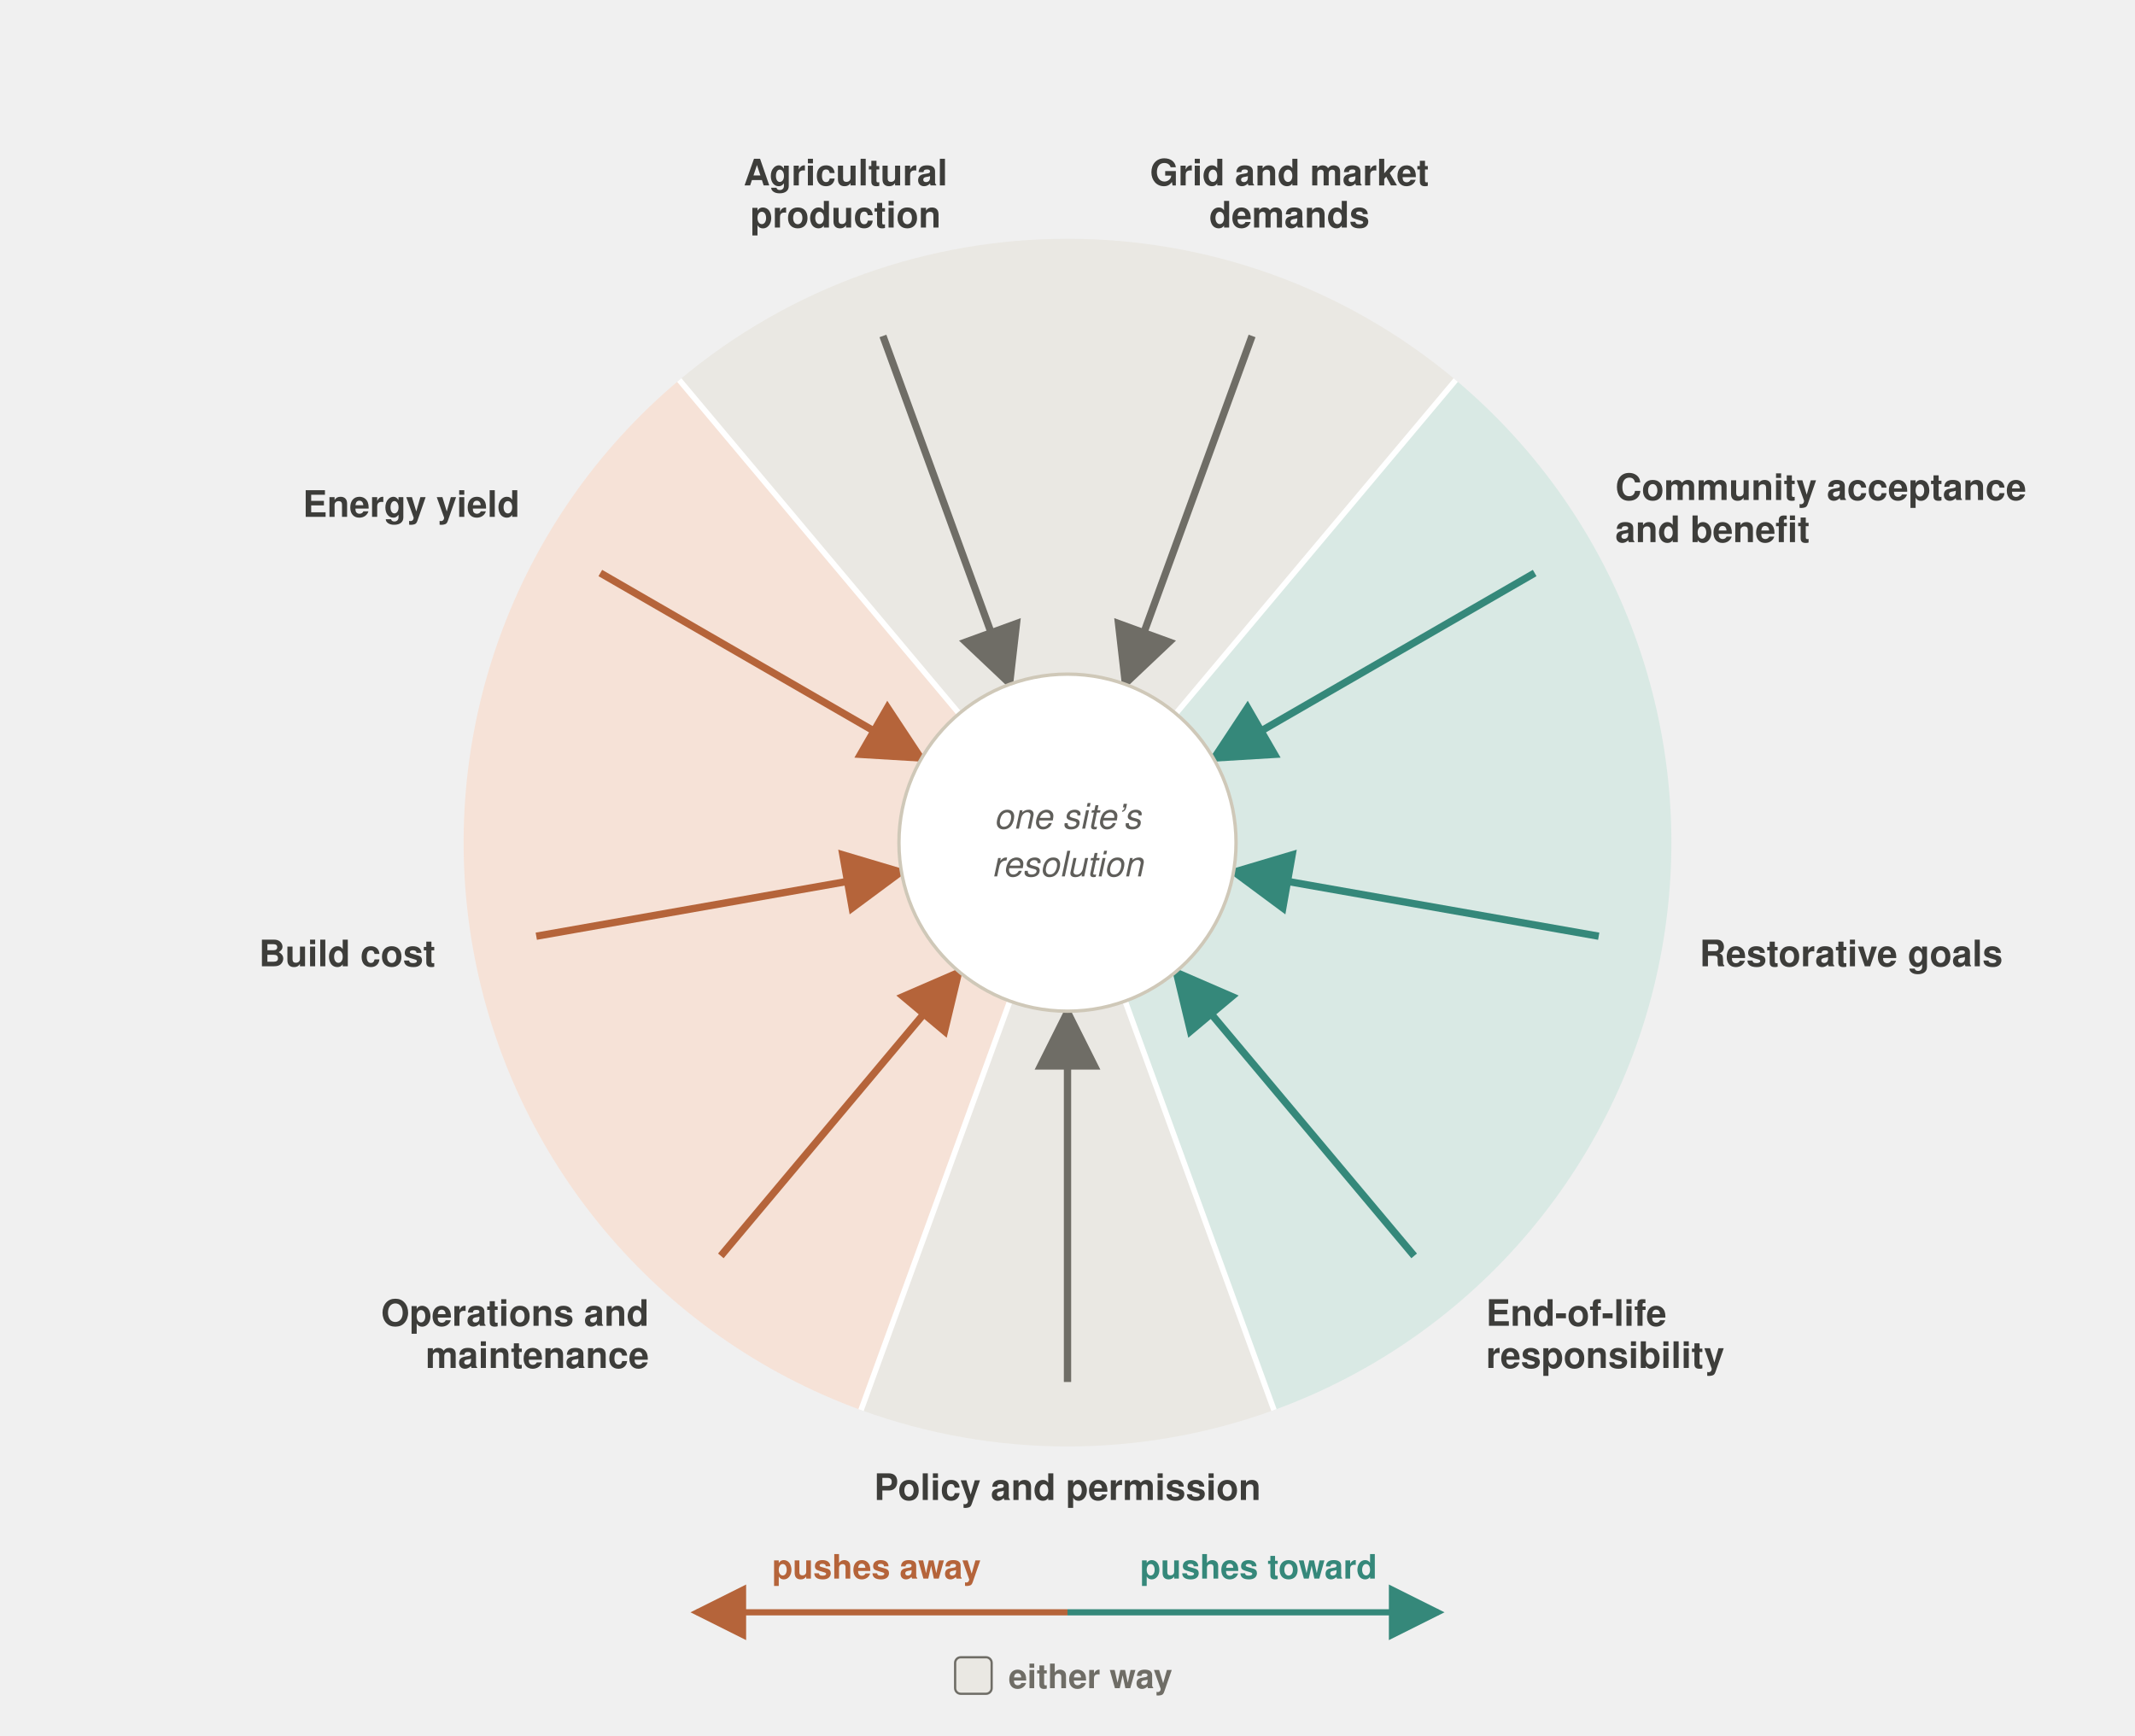
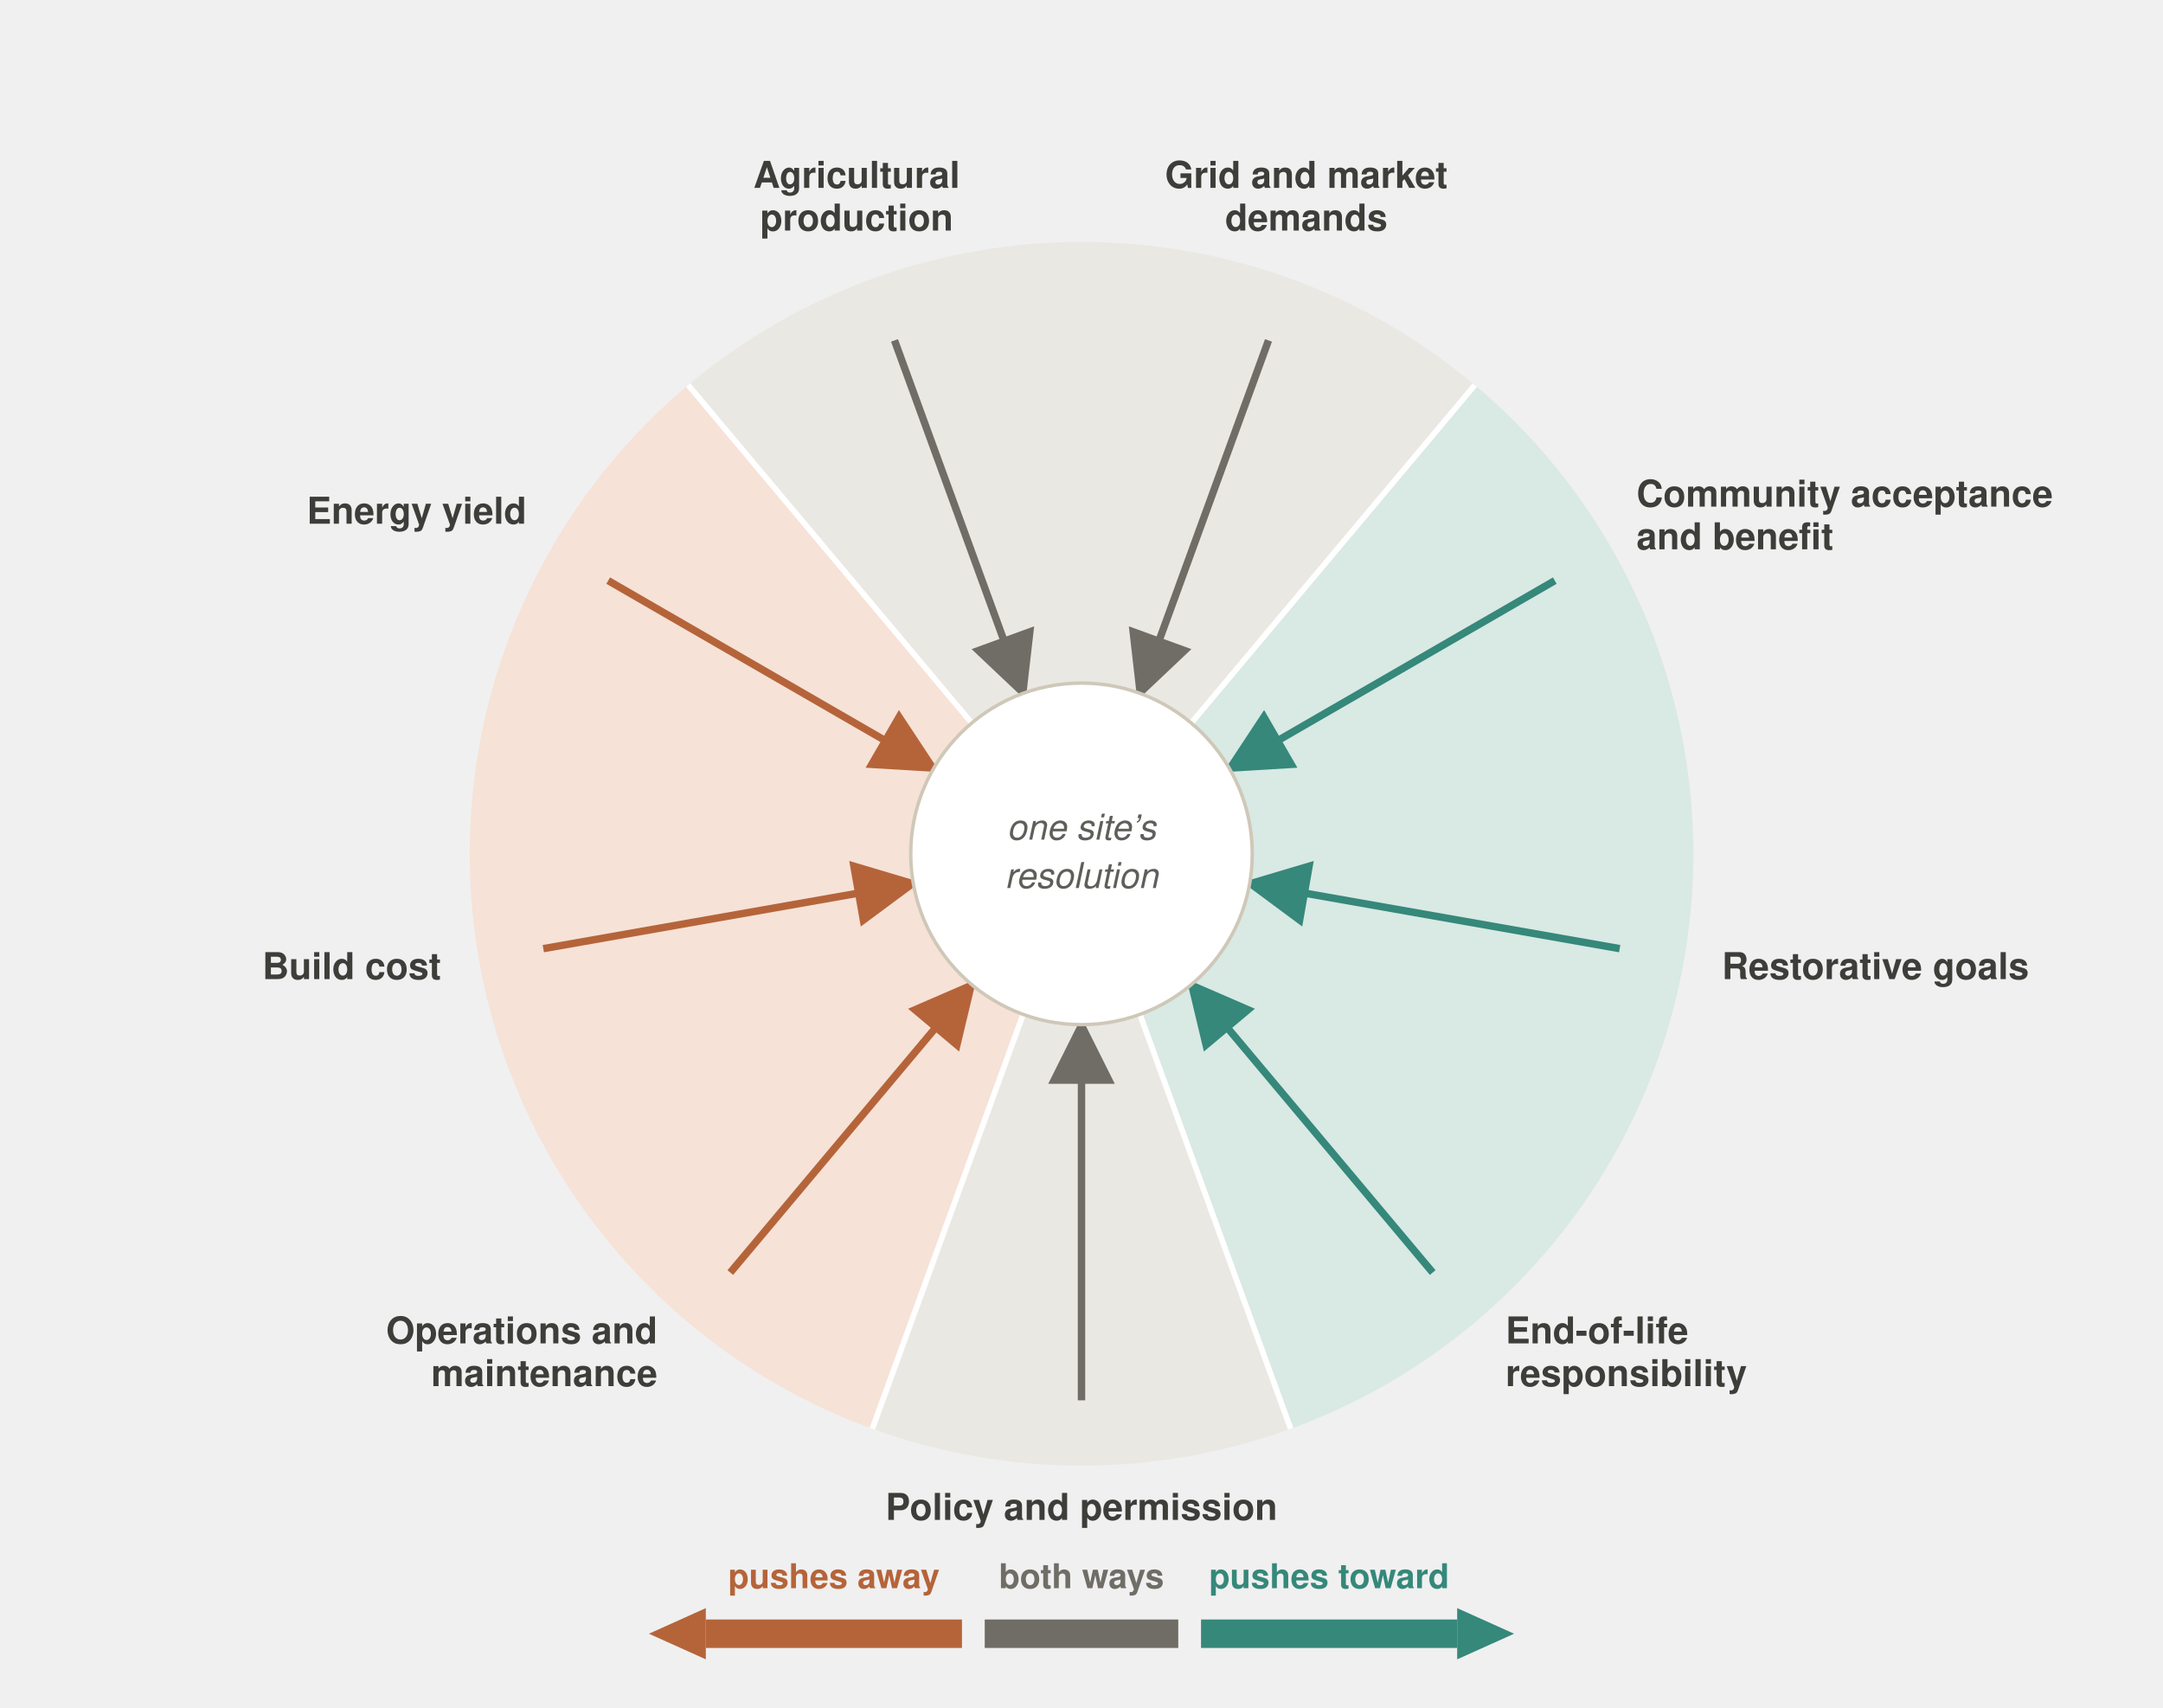
- <svg xmlns="http://www.w3.org/2000/svg" width="760" height="618" viewBox="0 0 760 618" role="img">
+ <svg xmlns="http://www.w3.org/2000/svg" width="760" height="600" viewBox="0 0 760 600" role="img">
  <style>
text{font-family:ui-sans-serif,system-ui,-apple-system,"Segoe UI",Helvetica,Arial,sans-serif}
.nm{font-size:13px;font-weight:600;fill:#3d3d3a}
.fn{font-size:11.5px;fill:#7a7973}
.ct{font-size:12.5px;font-style:italic;fill:#5f5e5a}
.lg{font-size:12px;font-weight:600}
</style>
  <defs>
    <marker id="Wt" markerWidth="9" markerHeight="9" refX="8" refY="4.5" orient="auto">
      <path d="M0,0 L9,4.5 L0,9 Z" fill="#35887a" />
    </marker>
    <marker id="Wa" markerWidth="9" markerHeight="9" refX="8" refY="4.5" orient="auto">
      <path d="M0,0 L9,4.5 L0,9 Z" fill="#b5643a" />
    </marker>
    <marker id="Wb" markerWidth="9" markerHeight="9" refX="8" refY="4.5" orient="auto">
      <path d="M0,0 L9,4.5 L0,9 Z" fill="#6f6d66" />
    </marker>
  </defs>
  <path d="M380,300 L241.8,135.3 A215,215 0 0 1 518.2,135.3 Z" fill="#eae8e3" />
  <path d="M380,300 L518.2,135.3 A215,215 0 0 1 453.5,502 Z" fill="#d9e9e4" />
  <path d="M380,300 L453.5,502 A215,215 0 0 1 306.5,502 Z" fill="#eae8e3" />
  <path d="M380,300 L306.5,502 A215,215 0 0 1 241.8,135.3 Z" fill="#f6e2d7" />
  <line x1="380" y1="300" x2="241.8" y2="135.3" stroke="#ffffff" stroke-width="2" />
  <line x1="380" y1="300" x2="518.2" y2="135.3" stroke="#ffffff" stroke-width="2" />
  <line x1="380" y1="300" x2="453.5" y2="502" stroke="#ffffff" stroke-width="2" />
  <line x1="380" y1="300" x2="306.5" y2="502" stroke="#ffffff" stroke-width="2" />
  <line x1="314.3" y1="119.6" x2="359.5" y2="243.6" stroke="#6f6d66" stroke-width="2.6" marker-end="url(#Wb)" />
  <text class="nm" x="301" y="66" text-anchor="middle">Agricultural</text>
  <text class="nm" x="301" y="81" text-anchor="middle">production</text>
  <line x1="445.7" y1="119.6" x2="400.5" y2="243.6" stroke="#6f6d66" stroke-width="2.6" marker-end="url(#Wb)" />
  <text class="nm" x="459" y="66" text-anchor="middle">Grid and market</text>
  <text class="nm" x="459" y="81" text-anchor="middle">demands</text>
  <line x1="546.3" y1="204" x2="432" y2="270" stroke="#35887a" stroke-width="2.6" marker-end="url(#Wt)" />
  <text class="nm" x="575" y="178" text-anchor="start">Community acceptance</text>
  <text class="nm" x="575" y="193" text-anchor="start">and benefit</text>
  <line x1="569.1" y1="333.3" x2="439.1" y2="310.4" stroke="#35887a" stroke-width="2.6" marker-end="url(#Wt)" />
  <text class="nm" x="605" y="344" text-anchor="start">Restorative goals</text>
  <line x1="503.4" y1="447.1" x2="418.6" y2="346" stroke="#35887a" stroke-width="2.6" marker-end="url(#Wt)" />
  <text class="nm" x="529" y="472" text-anchor="start">End-of-life</text>
  <text class="nm" x="529" y="487" text-anchor="start">responsibility</text>
  <line x1="380" y1="492" x2="380" y2="360" stroke="#6f6d66" stroke-width="2.6" marker-end="url(#Wb)" />
  <text class="nm" x="380" y="534" text-anchor="middle">Policy and permission</text>
  <line x1="256.6" y1="447.1" x2="341.4" y2="346" stroke="#b5643a" stroke-width="2.6" marker-end="url(#Wa)" />
  <text class="nm" x="231" y="472" text-anchor="end">Operations and</text>
  <text class="nm" x="231" y="487" text-anchor="end">maintenance</text>
  <line x1="190.9" y1="333.3" x2="320.9" y2="310.4" stroke="#b5643a" stroke-width="2.6" marker-end="url(#Wa)" />
  <text class="nm" x="155" y="344" text-anchor="end">Build cost</text>
  <line x1="213.7" y1="204" x2="328" y2="270" stroke="#b5643a" stroke-width="2.6" marker-end="url(#Wa)" />
  <text class="nm" x="185" y="184" text-anchor="end">Energy yield</text>
  <circle cx="380" cy="300" r="60" fill="#ffffff" stroke="#cfc8b8" stroke-width="1.2" />
  <text class="ct" x="380" y="295" text-anchor="middle">one site’s</text>
  <text class="ct" x="380" y="312" text-anchor="middle">resolution</text>
-   <text class="lg" x="312" y="562" text-anchor="middle" fill="#b5643a">pushes away</text>
-   <text class="lg" x="448" y="562" text-anchor="middle" fill="#35887a">pushes toward</text>
-   <line x1="380" y1="574" x2="248" y2="574" stroke="#b5643a" stroke-width="2.2" marker-end="url(#Wa)" />
-   <line x1="380" y1="574" x2="512" y2="574" stroke="#35887a" stroke-width="2.2" marker-end="url(#Wt)" />
-   <rect x="340" y="590" width="13" height="13" rx="2" fill="#eae8e3" stroke="#6f6d66" stroke-width="0.8" />
-   <text class="lg" x="359" y="601" fill="#6f6d66">either way</text>
+   <text class="lg" x="293" y="558" text-anchor="middle" fill="#b5643a">pushes away</text>
+   <text class="lg" x="380" y="558" text-anchor="middle" fill="#6f6d66">both ways</text>
+   <text class="lg" x="467" y="558" text-anchor="middle" fill="#35887a">pushes toward</text>
+   <polygon points="228,574 248,565 248,583" fill="#b5643a" />
+   <rect x="248" y="569" width="90" height="10" fill="#b5643a" />
+   <rect x="346" y="569" width="68" height="10" fill="#6f6d66" />
+   <rect x="422" y="569" width="90" height="10" fill="#35887a" />
+   <polygon points="532,574 512,565 512,583" fill="#35887a" />
</svg>
